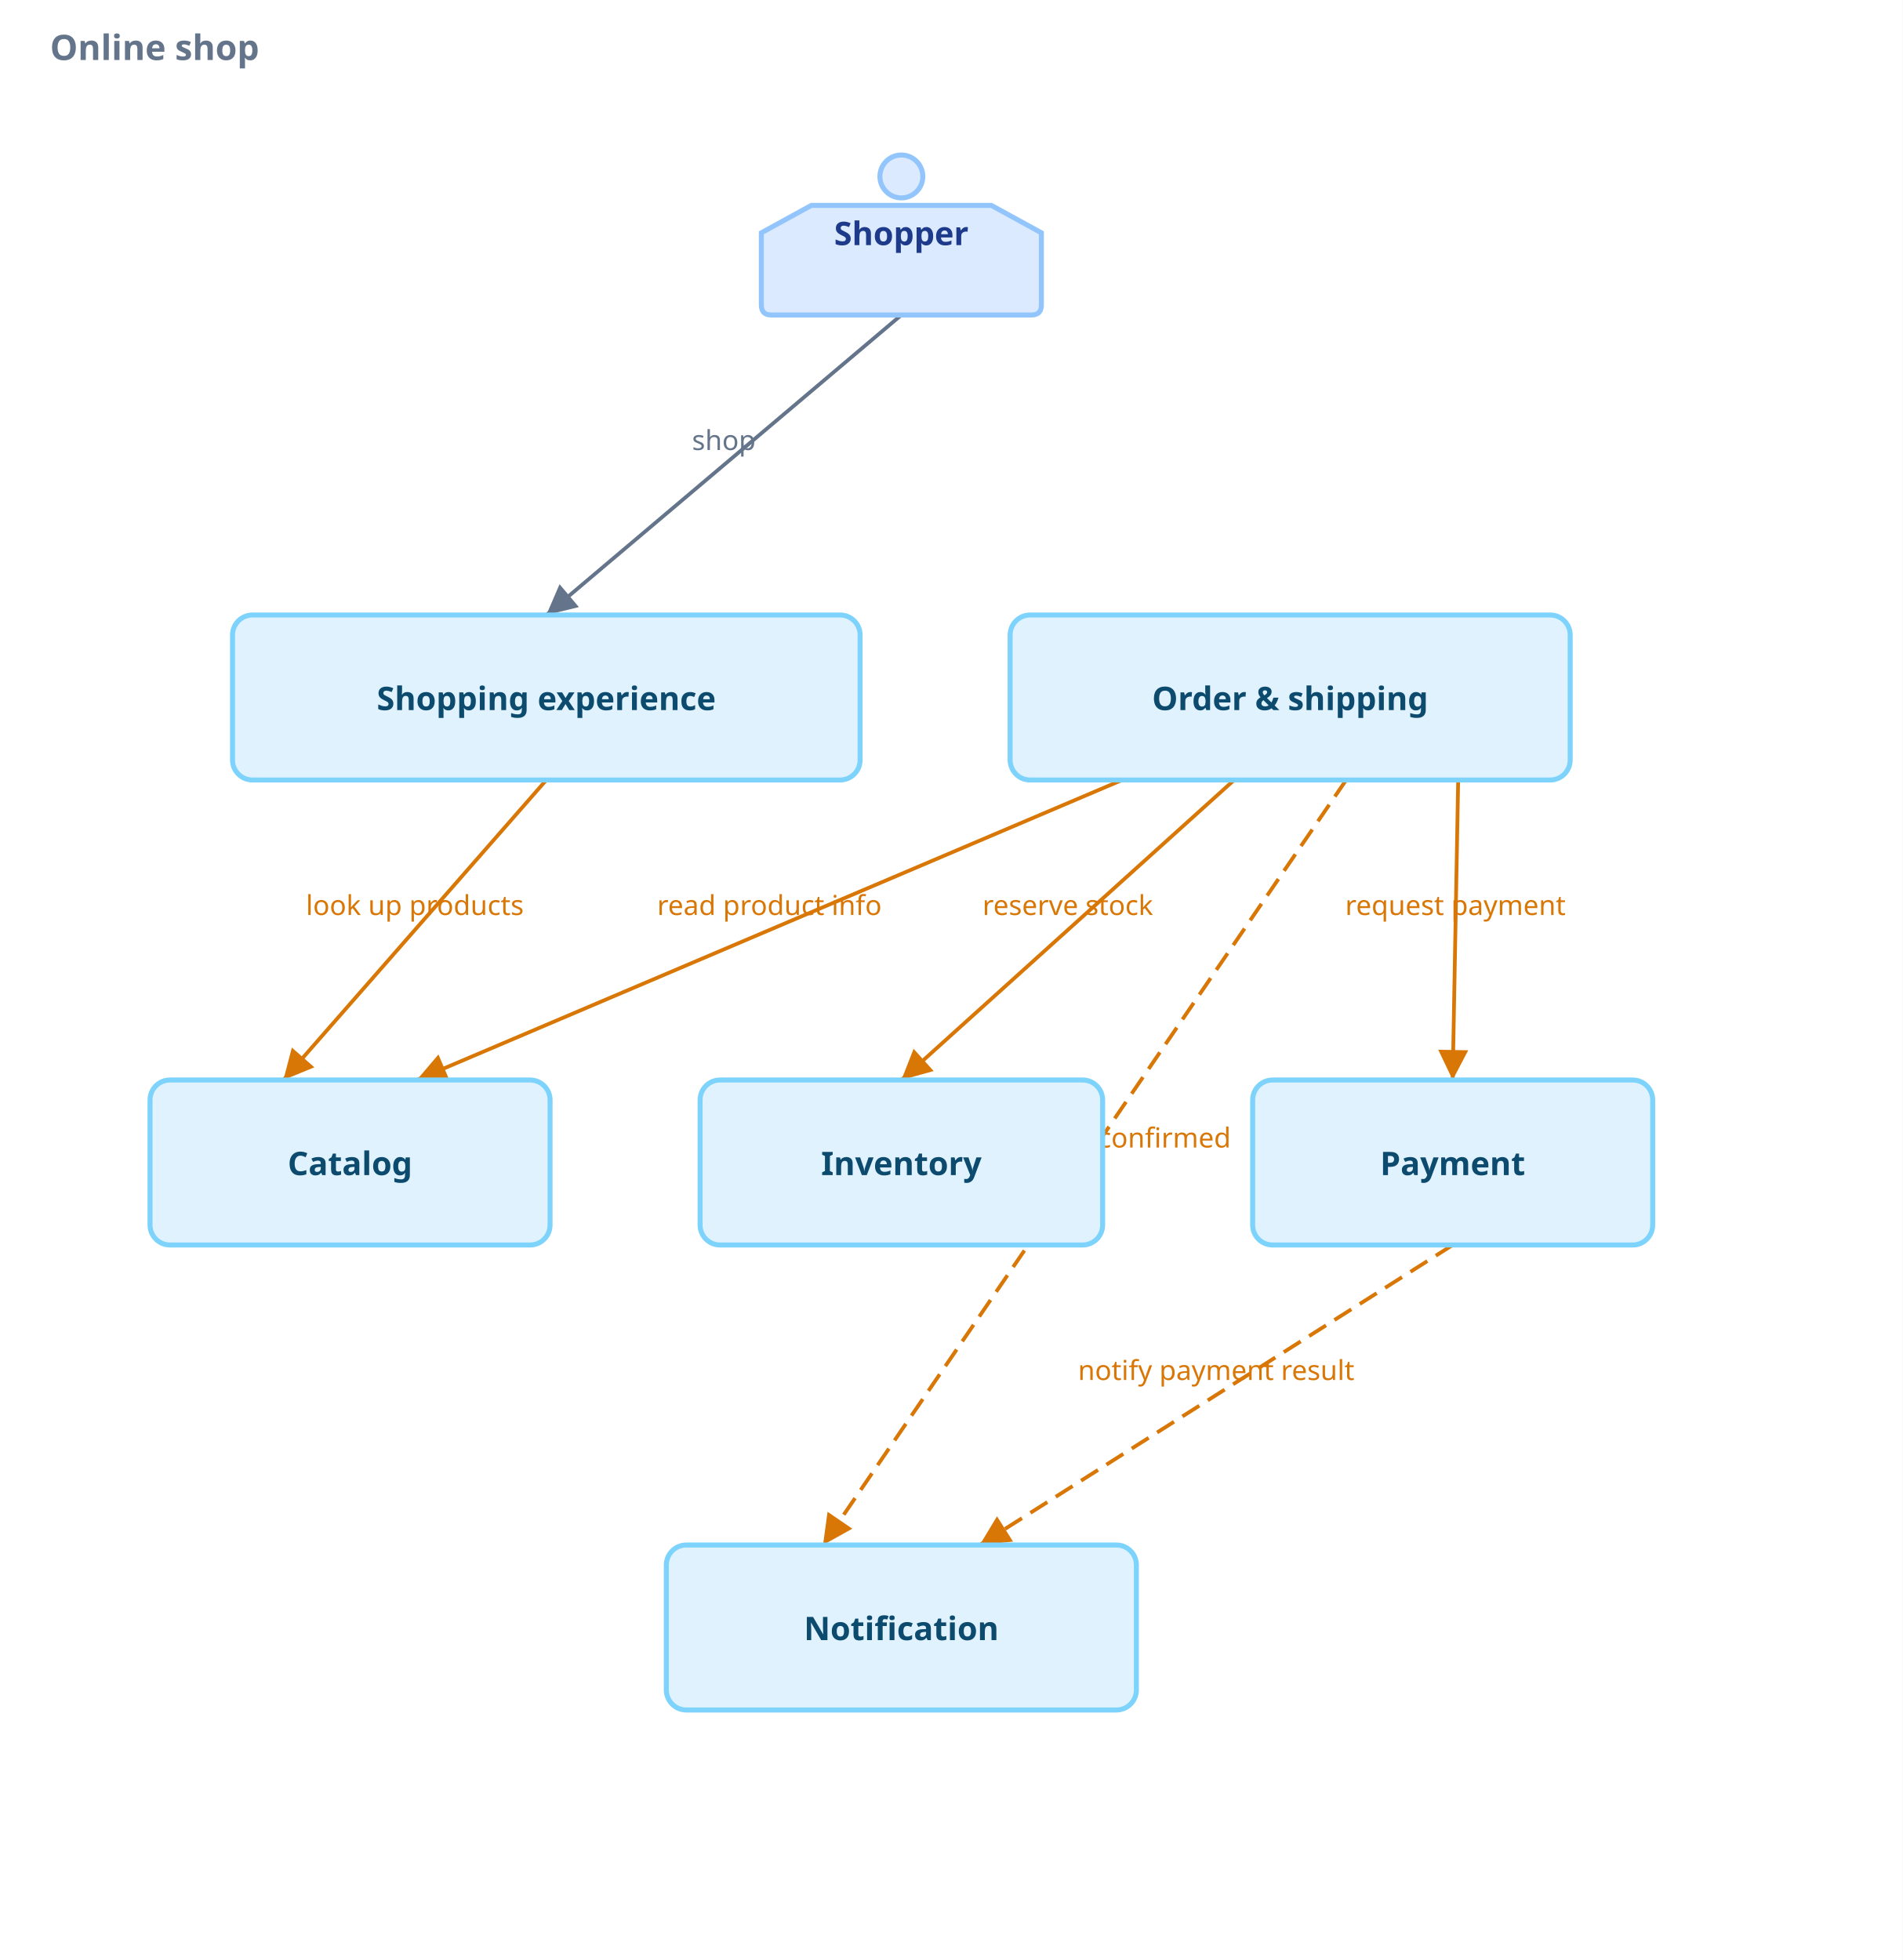
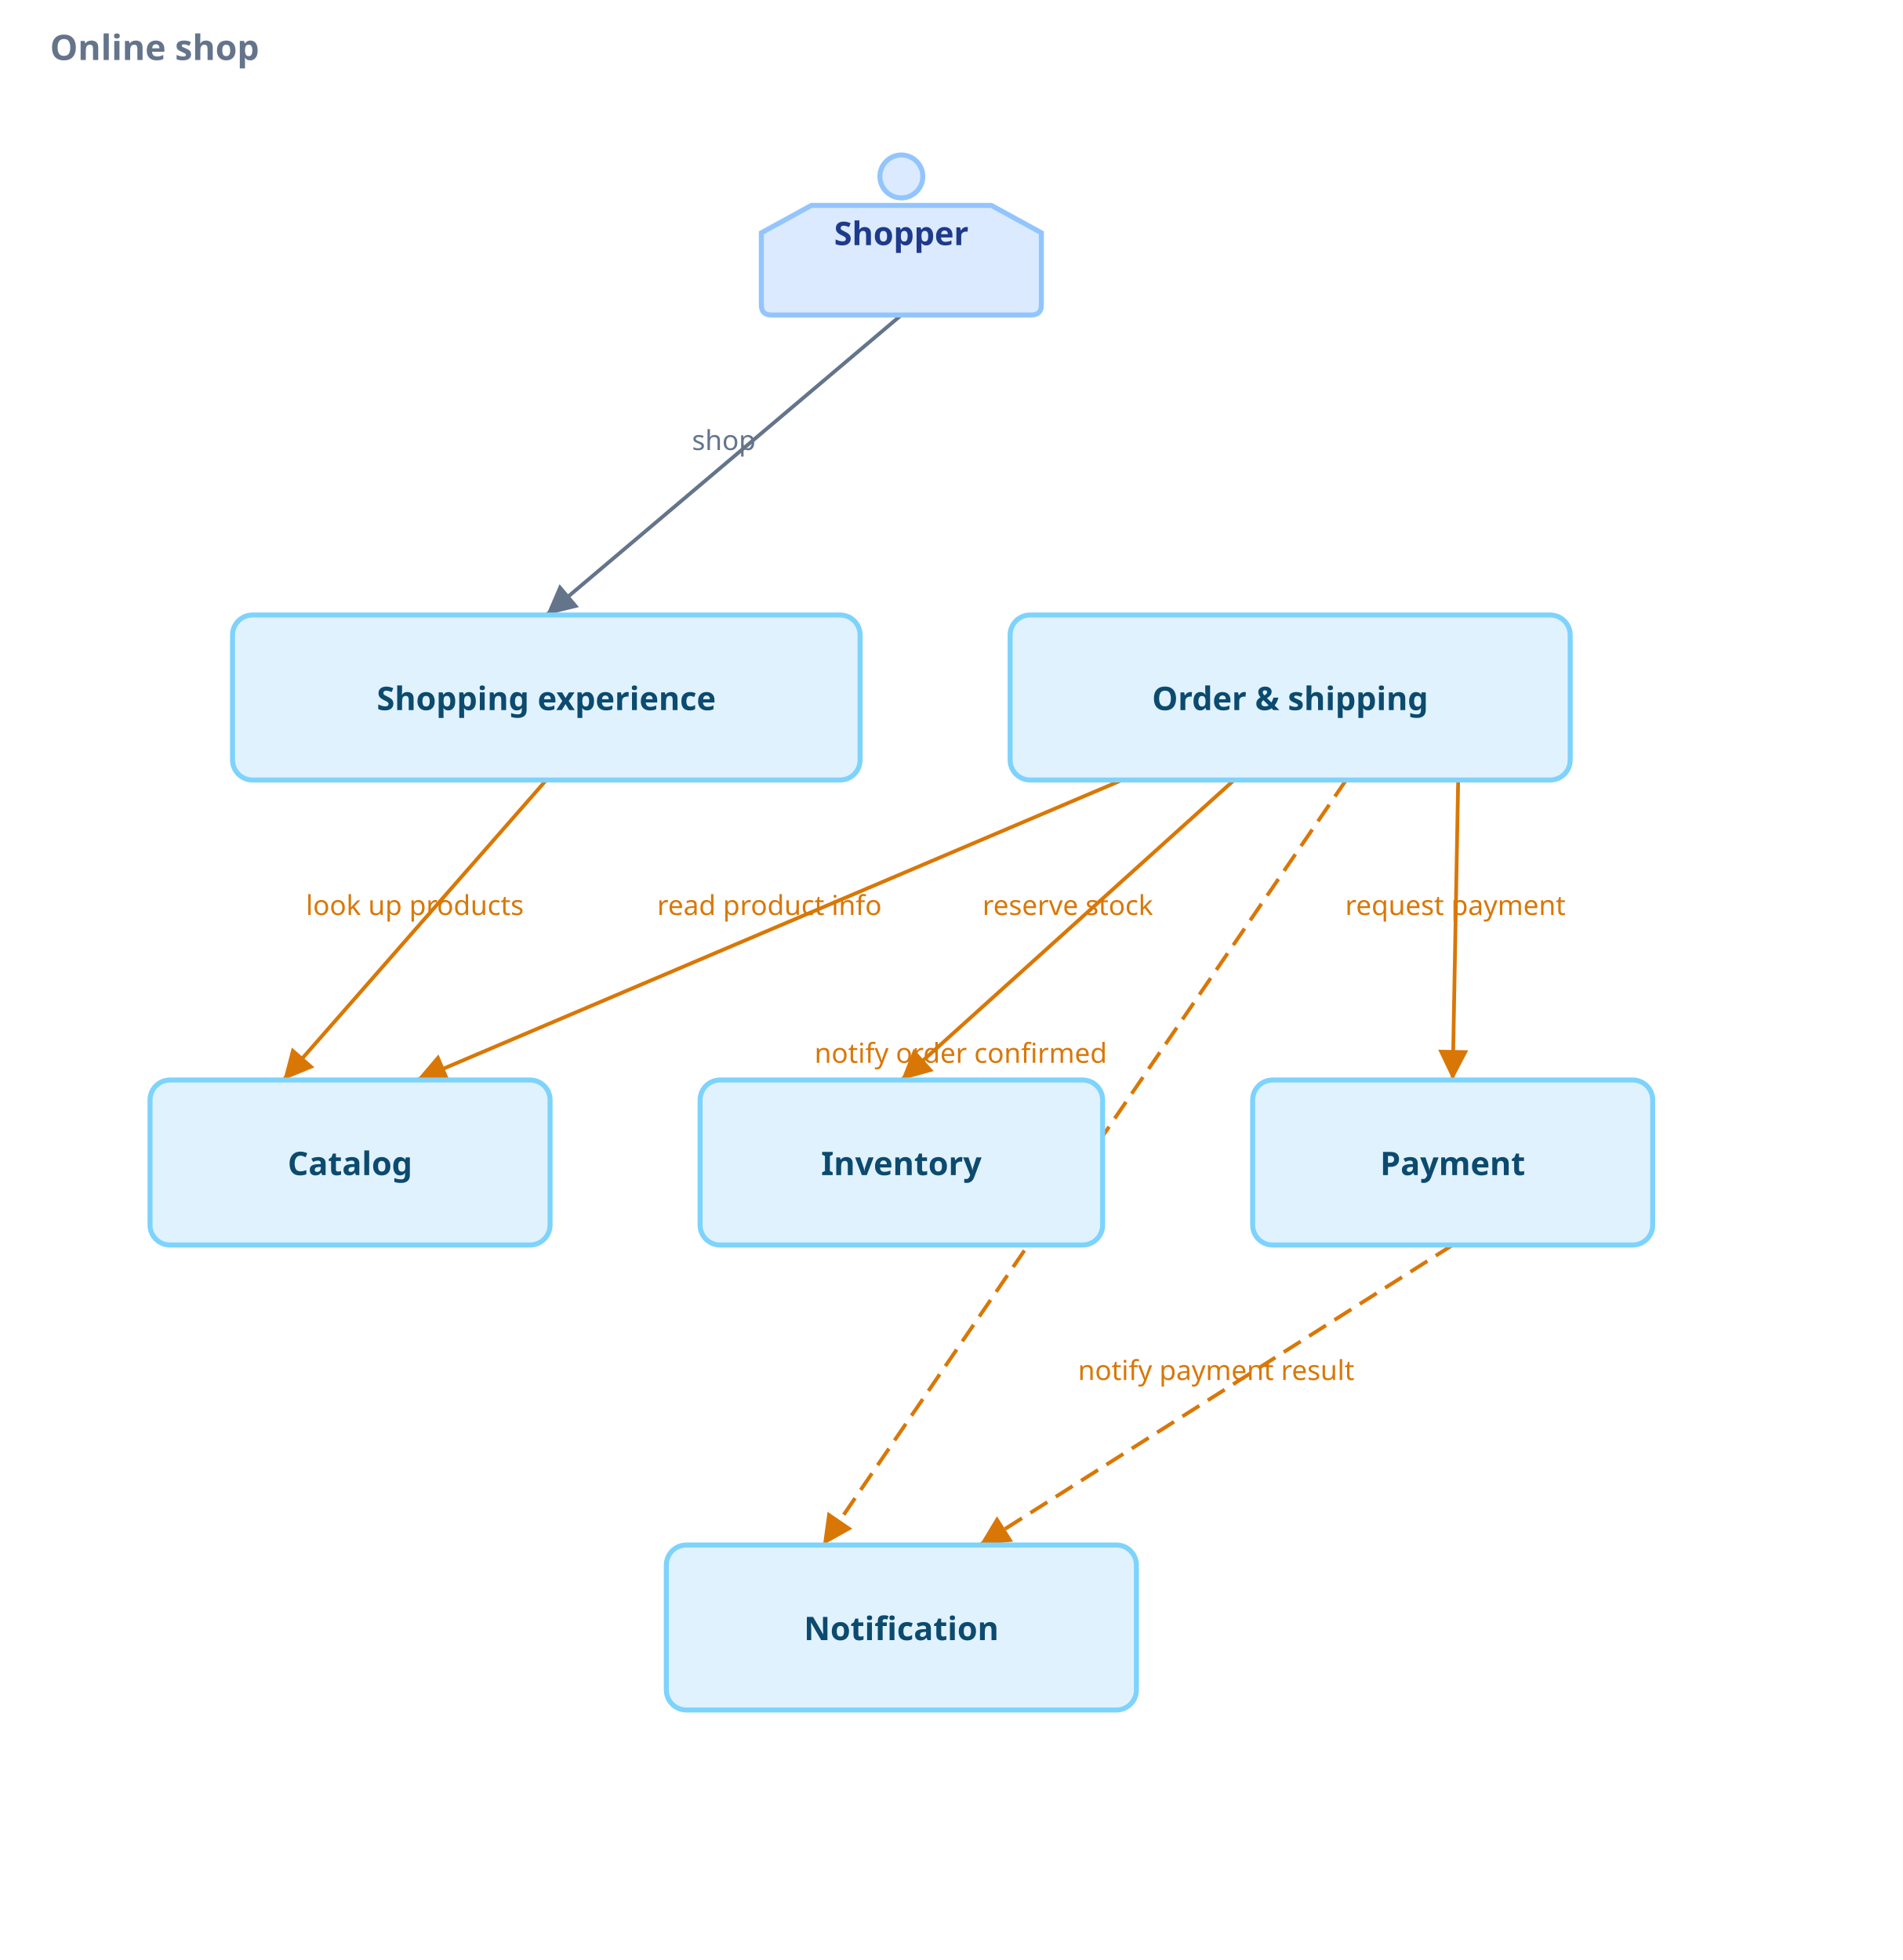
<svg xmlns="http://www.w3.org/2000/svg" viewBox="0 0 761 784" width="761" height="784">
  <defs>
    <marker id="arrow-default" viewBox="0 0 10 10" refX="10" refY="5" markerWidth="8" markerHeight="8" orient="auto-start-reverse">
      <path d="M 0 0 L 10 5 L 0 10 z" fill="#64748B" />
    </marker>
    <marker id="arrow-0" viewBox="0 0 10 10" refX="10" refY="5" markerWidth="8" markerHeight="8" orient="auto-start-reverse">
      <path d="M 0 0 L 10 5 L 0 10 z" fill="#D97706" />
    </marker>
  </defs>
  <rect width="761" height="784" fill="#FFFFFF" rx="0" />
  <text x="20" y="24" fill="#64748B" font-size="14px" font-family="sans-serif" font-weight="bold">Online shop</text>
  <g class="edges">
    <g data-edge-from="Customer" data-edge-to="ShoppingService" data-edge-kind="sync" data-edge-canonical-id="Customer-&gt;ShoppingService" data-edge-label="shop" class="krs-edge krs-edge--interactive">
      <line x1="360.5" y1="126" x2="218.5" y2="246" stroke="transparent" stroke-width="14" stroke-linecap="butt" class="krs-edge__hitline" />
      <line x1="360.5" y1="126" x2="218.5" y2="246" stroke="#64748B" stroke-width="1.5" marker-end="url(#arrow-default)" />
      <text x="289.5" y="180" text-anchor="middle" fill="#64748B" font-size="11px" font-family="sans-serif">shop</text>
    </g>
    <g data-edge-from="ShoppingService" data-edge-to="CatalogService" data-edge-kind="sync" data-edge-canonical-id="ShoppingService-&gt;CatalogService" data-edge-label="look up products" class="krs-edge krs-edge--interactive">
      <line x1="218.5" y1="312" x2="113.333" y2="432" stroke="transparent" stroke-width="14" stroke-linecap="butt" class="krs-edge__hitline" />
      <line x1="218.5" y1="312" x2="113.333" y2="432" stroke="#D97706" stroke-width="1.5" marker-end="url(#arrow-0)" />
      <text x="165.917" y="366" text-anchor="middle" fill="#D97706" font-size="11px" font-family="sans-serif">look up products</text>
    </g>
    <g data-edge-from="OrderService" data-edge-to="CatalogService" data-edge-kind="sync" data-edge-canonical-id="OrderService-&gt;CatalogService" data-edge-label="read product info" class="krs-edge krs-edge--interactive">
      <line x1="448.8" y1="312" x2="166.667" y2="432" stroke="transparent" stroke-width="14" stroke-linecap="butt" class="krs-edge__hitline" />
      <line x1="448.8" y1="312" x2="166.667" y2="432" stroke="#D97706" stroke-width="1.5" marker-end="url(#arrow-0)" />
      <text x="307.733" y="366" text-anchor="middle" fill="#D97706" font-size="11px" font-family="sans-serif">read product info</text>
    </g>
    <g data-edge-from="OrderService" data-edge-to="InventoryService" data-edge-kind="sync" data-edge-canonical-id="OrderService-&gt;InventoryService" data-edge-label="reserve stock" class="krs-edge krs-edge--interactive">
      <line x1="493.6" y1="312" x2="360.5" y2="432" stroke="transparent" stroke-width="14" stroke-linecap="butt" class="krs-edge__hitline" />
      <line x1="493.6" y1="312" x2="360.5" y2="432" stroke="#D97706" stroke-width="1.5" marker-end="url(#arrow-0)" />
      <text x="427.05" y="366" text-anchor="middle" fill="#D97706" font-size="11px" font-family="sans-serif">reserve stock</text>
    </g>
    <g data-edge-from="OrderService" data-edge-to="PaymentService" data-edge-kind="sync" data-edge-canonical-id="OrderService-&gt;PaymentService" data-edge-label="request payment" class="krs-edge krs-edge--interactive">
      <line x1="583.2" y1="312" x2="581" y2="432" stroke="transparent" stroke-width="14" stroke-linecap="butt" class="krs-edge__hitline" />
      <line x1="583.2" y1="312" x2="581" y2="432" stroke="#D97706" stroke-width="1.5" marker-end="url(#arrow-0)" />
      <text x="582.1" y="366" text-anchor="middle" fill="#D97706" font-size="11px" font-family="sans-serif">request payment</text>
    </g>
    <g data-edge-from="OrderService" data-edge-to="NotificationService" data-edge-kind="async" data-edge-canonical-id="OrderService--&gt;NotificationService" data-edge-label="notify order confirmed" class="krs-edge krs-edge--interactive">
      <line x1="538.4" y1="312" x2="329.167" y2="618" stroke="transparent" stroke-width="14" stroke-linecap="butt" class="krs-edge__hitline" />
      <line x1="538.4" y1="312" x2="329.167" y2="618" stroke="#D97706" stroke-width="1.5" stroke-dasharray="8 4" marker-end="url(#arrow-0)" />
-       <text x="433.783" y="459" text-anchor="middle" fill="#D97706" font-size="11px" font-family="sans-serif">notify order confirmed</text>
+       <text x="384.255" y="425.134" text-anchor="middle" fill="#D97706" font-size="11px" font-family="sans-serif">notify order confirmed</text>
    </g>
    <g data-edge-from="PaymentService" data-edge-to="NotificationService" data-edge-kind="async" data-edge-canonical-id="PaymentService--&gt;NotificationService" data-edge-label="notify payment result" class="krs-edge krs-edge--interactive">
      <line x1="581" y1="498" x2="391.833" y2="618" stroke="transparent" stroke-width="14" stroke-linecap="butt" class="krs-edge__hitline" />
      <line x1="581" y1="498" x2="391.833" y2="618" stroke="#D97706" stroke-width="1.5" stroke-dasharray="8 4" marker-end="url(#arrow-0)" />
      <text x="486.417" y="552" text-anchor="middle" fill="#D97706" font-size="11px" font-family="sans-serif">notify payment result</text>
    </g>
  </g>
  <g class="nodes">
    <g data-node-id="Customer" data-node-kind="user" data-has-children="false" data-has-description="false">
      <circle cx="360.5" cy="70.58" r="8.58" fill="#DBEAFE" stroke="#93C5FD" stroke-width="2" />
      <path d="M324.5 82.16 L396.5 82.16 L416.5 93.12 L416.5 122 Q416.5 126 412.5 126 L308.5 126 Q304.5 126 304.5 122 L304.5 93.12 Z" fill="#DBEAFE" stroke="#93C5FD" stroke-width="2" />
      <text x="360.5" y="93" text-anchor="middle" dominant-baseline="central" fill="#1E3A8A" font-size="13px" font-weight="bold" font-family="sans-serif">Shopper</text>
    </g>
    <g data-node-id="ShoppingService" data-node-kind="service" data-has-children="true" data-has-description="false" style="cursor: pointer">
      <rect x="93" y="246" width="251" height="66" rx="8" ry="8" fill="#E0F2FE" stroke="#7DD3FC" stroke-width="2" />
      <text x="218.5" y="279" text-anchor="middle" dominant-baseline="central" fill="#0C4A6E" font-size="13px" font-weight="bold" font-family="sans-serif">Shopping experience</text>
    </g>
    <g data-node-id="OrderService" data-node-kind="service" data-has-children="true" data-has-description="false" style="cursor: pointer">
      <rect x="404" y="246" width="224" height="66" rx="8" ry="8" fill="#E0F2FE" stroke="#7DD3FC" stroke-width="2" />
      <text x="516" y="279" text-anchor="middle" dominant-baseline="central" fill="#0C4A6E" font-size="13px" font-weight="bold" font-family="sans-serif">Order &amp; shipping</text>
    </g>
    <g data-node-id="CatalogService" data-node-kind="service" data-has-children="true" data-has-description="false" style="cursor: pointer">
      <rect x="60" y="432" width="160" height="66" rx="8" ry="8" fill="#E0F2FE" stroke="#7DD3FC" stroke-width="2" />
      <text x="140" y="465" text-anchor="middle" dominant-baseline="central" fill="#0C4A6E" font-size="13px" font-weight="bold" font-family="sans-serif">Catalog</text>
    </g>
    <g data-node-id="InventoryService" data-node-kind="service" data-has-children="true" data-has-description="false" style="cursor: pointer">
      <rect x="280" y="432" width="161" height="66" rx="8" ry="8" fill="#E0F2FE" stroke="#7DD3FC" stroke-width="2" />
      <text x="360.5" y="465" text-anchor="middle" dominant-baseline="central" fill="#0C4A6E" font-size="13px" font-weight="bold" font-family="sans-serif">Inventory</text>
    </g>
    <g data-node-id="PaymentService" data-node-kind="service" data-has-children="true" data-has-description="false" style="cursor: pointer">
      <rect x="501" y="432" width="160" height="66" rx="8" ry="8" fill="#E0F2FE" stroke="#7DD3FC" stroke-width="2" />
      <text x="581" y="465" text-anchor="middle" dominant-baseline="central" fill="#0C4A6E" font-size="13px" font-weight="bold" font-family="sans-serif">Payment</text>
    </g>
    <g data-node-id="NotificationService" data-node-kind="service" data-has-children="true" data-has-description="false" style="cursor: pointer">
      <rect x="266.5" y="618" width="188" height="66" rx="8" ry="8" fill="#E0F2FE" stroke="#7DD3FC" stroke-width="2" />
      <text x="360.5" y="651" text-anchor="middle" dominant-baseline="central" fill="#0C4A6E" font-size="13px" font-weight="bold" font-family="sans-serif">Notification</text>
    </g>
  </g>
</svg>
